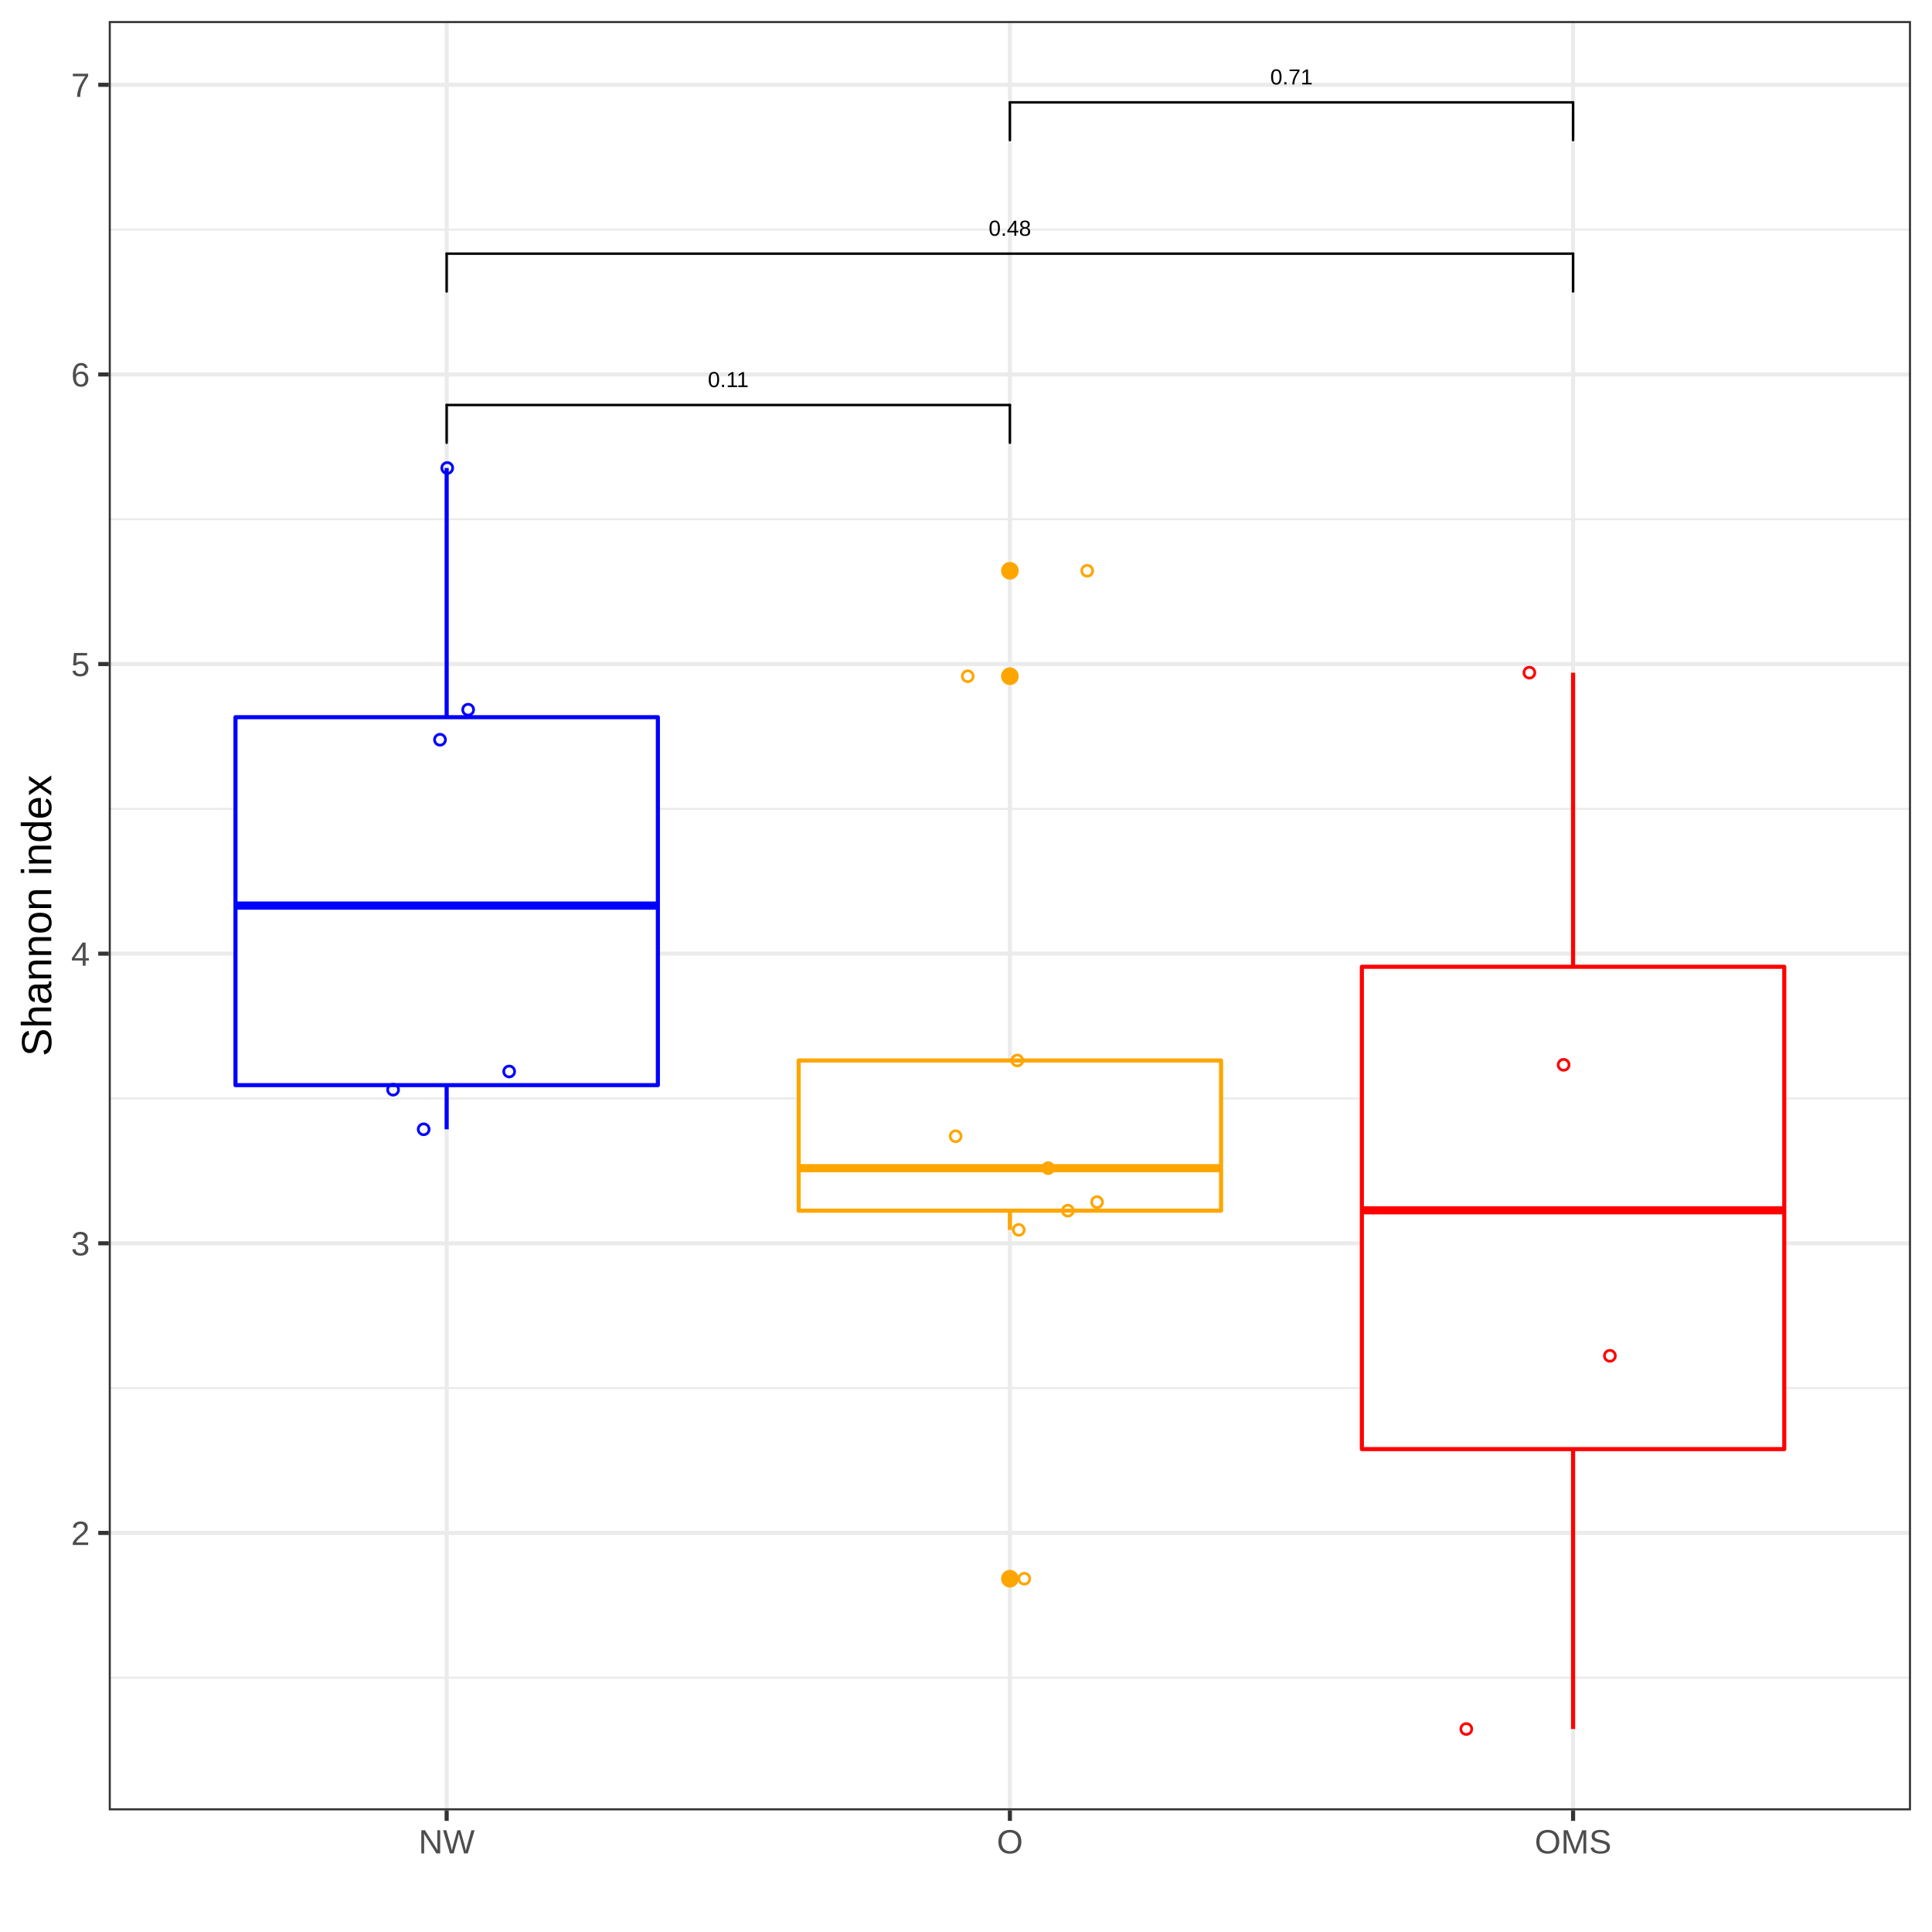
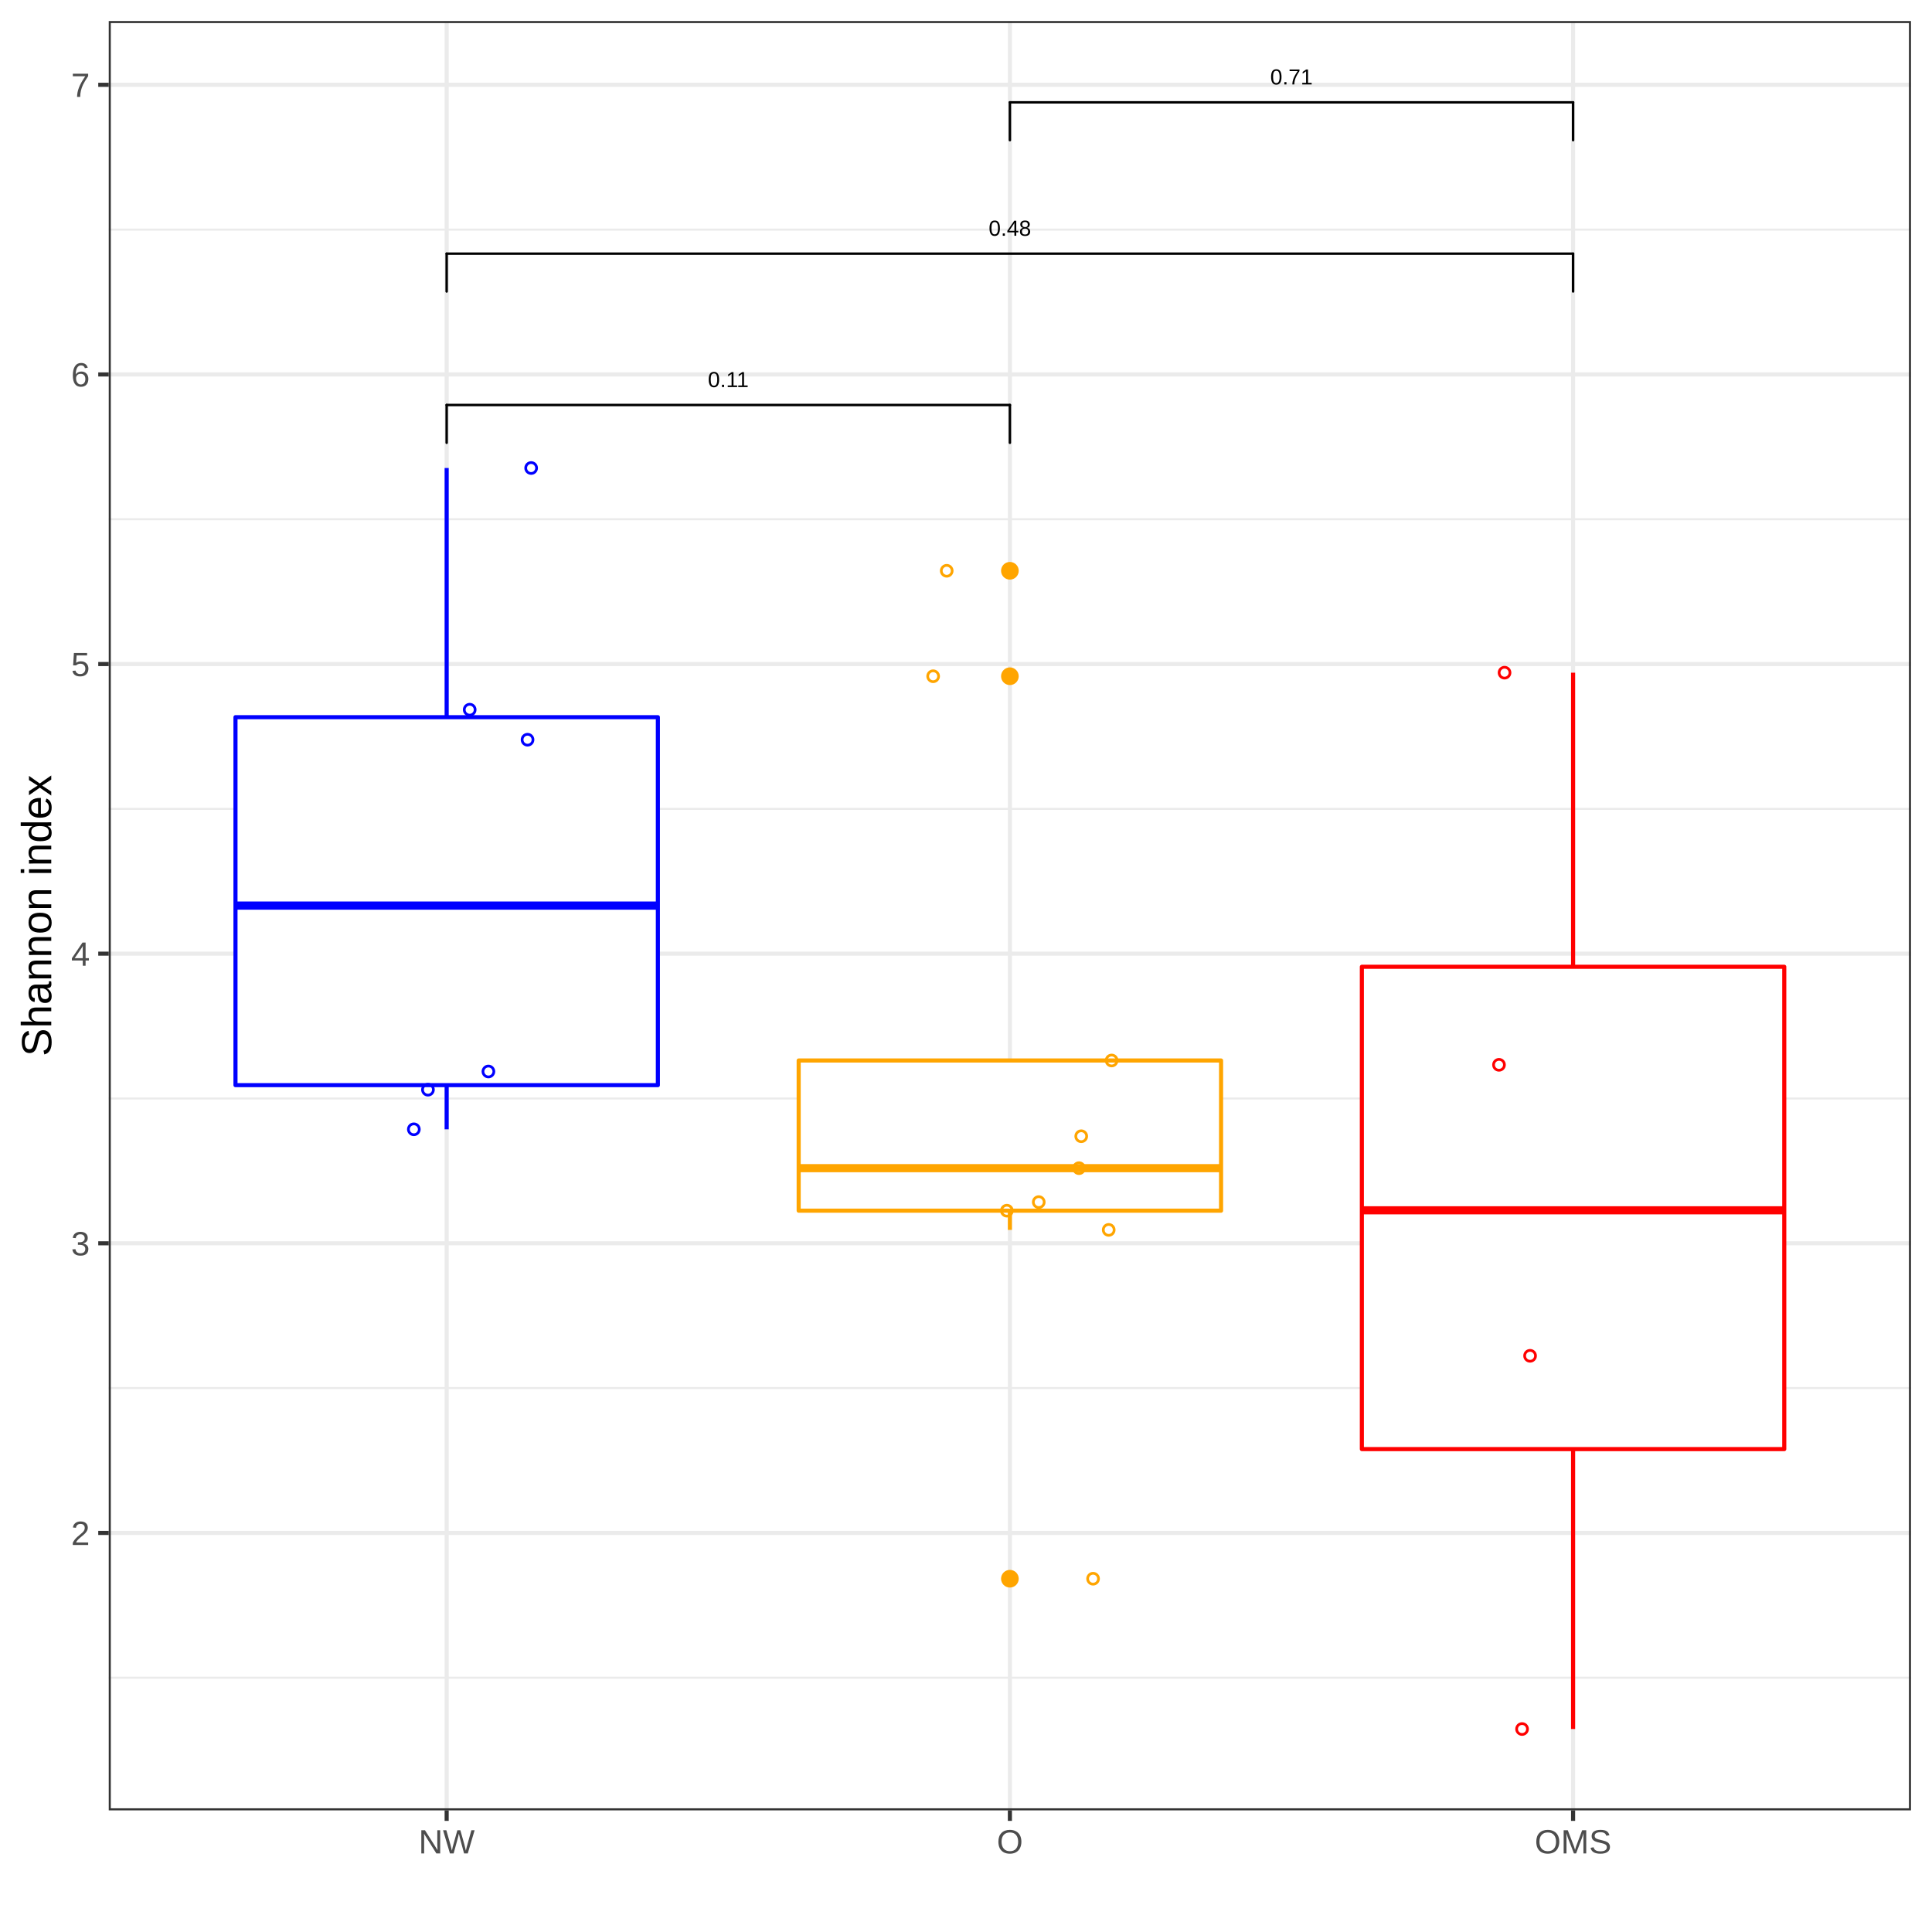
<svg xmlns="http://www.w3.org/2000/svg" class="svglite" width="504.00pt" height="504.00pt" viewBox="0 0 504.00 504.00">
  <defs>
    <style type="text/css">
    .svglite line, .svglite polyline, .svglite polygon, .svglite path, .svglite rect, .svglite circle {
      fill: none;
      stroke: #000000;
      stroke-linecap: round;
      stroke-linejoin: round;
      stroke-miterlimit: 10.00;
    }
  </style>
  </defs>
  <rect width="100%" height="100%" style="stroke: none; fill: #FFFFFF;" />
  <defs>
    <clipPath id="cpMC4wMHw1MDQuMDB8MC4wMHw1MDQuMDA=">
      <rect x="0.00" y="0.00" width="504.00" height="504.00" />
    </clipPath>
  </defs>
  <g clip-path="url(#cpMC4wMHw1MDQuMDB8MC4wMHw1MDQuMDA=)">
    <rect x="0.00" y="0.00" width="504.00" height="504.00" style="stroke-width: 1.07; stroke: #FFFFFF; fill: #FFFFFF;" />
  </g>
  <defs>
    <clipPath id="cpMjguMzd8NDk4LjUyfDUuNDh8NDcyLjI3">
      <rect x="28.37" y="5.48" width="470.15" height="466.79" />
    </clipPath>
  </defs>
  <g clip-path="url(#cpMjguMzd8NDk4LjUyfDUuNDh8NDcyLjI3)">
    <rect x="28.37" y="5.48" width="470.15" height="466.79" style="stroke-width: 1.07; stroke: none; fill: #FFFFFF;" />
    <polyline points="28.37,437.67 498.52,437.67 " style="stroke-width: 0.53; stroke: #EBEBEB; stroke-linecap: butt;" />
    <polyline points="28.37,362.11 498.52,362.11 " style="stroke-width: 0.53; stroke: #EBEBEB; stroke-linecap: butt;" />
    <polyline points="28.37,286.56 498.52,286.56 " style="stroke-width: 0.53; stroke: #EBEBEB; stroke-linecap: butt;" />
    <polyline points="28.37,211.01 498.52,211.01 " style="stroke-width: 0.53; stroke: #EBEBEB; stroke-linecap: butt;" />
    <polyline points="28.37,135.45 498.52,135.45 " style="stroke-width: 0.53; stroke: #EBEBEB; stroke-linecap: butt;" />
    <polyline points="28.37,59.90 498.52,59.90 " style="stroke-width: 0.53; stroke: #EBEBEB; stroke-linecap: butt;" />
    <polyline points="28.37,399.89 498.52,399.89 " style="stroke-width: 1.07; stroke: #EBEBEB; stroke-linecap: butt;" />
    <polyline points="28.37,324.34 498.52,324.34 " style="stroke-width: 1.07; stroke: #EBEBEB; stroke-linecap: butt;" />
    <polyline points="28.37,248.78 498.52,248.78 " style="stroke-width: 1.07; stroke: #EBEBEB; stroke-linecap: butt;" />
    <polyline points="28.37,173.23 498.52,173.23 " style="stroke-width: 1.07; stroke: #EBEBEB; stroke-linecap: butt;" />
    <polyline points="28.37,97.68 498.52,97.68 " style="stroke-width: 1.07; stroke: #EBEBEB; stroke-linecap: butt;" />
    <polyline points="28.37,22.12 498.52,22.12 " style="stroke-width: 1.07; stroke: #EBEBEB; stroke-linecap: butt;" />
    <polyline points="116.52,472.27 116.52,5.48 " style="stroke-width: 1.07; stroke: #EBEBEB; stroke-linecap: butt;" />
    <polyline points="263.45,472.27 263.45,5.48 " style="stroke-width: 1.07; stroke: #EBEBEB; stroke-linecap: butt;" />
    <polyline points="410.37,472.27 410.37,5.48 " style="stroke-width: 1.07; stroke: #EBEBEB; stroke-linecap: butt;" />
    <line x1="116.52" y1="187.09" x2="116.52" y2="122.09" style="stroke-width: 1.07; stroke: #0000FF; stroke-linecap: butt;" />
    <line x1="116.52" y1="283.08" x2="116.52" y2="294.60" style="stroke-width: 1.07; stroke: #0000FF; stroke-linecap: butt;" />
    <polygon points="61.43,187.09 61.43,283.08 171.62,283.08 171.62,187.09 61.43,187.09 " style="stroke-width: 1.07; stroke: #0000FF; fill: #FFFFFF;" />
    <line x1="61.43" y1="236.24" x2="171.62" y2="236.24" style="stroke-width: 2.13; stroke: #0000FF; stroke-linecap: butt;" />
    <circle cx="263.45" cy="411.84" r="1.95" style="stroke-width: 0.71; stroke: #FFA500; fill: #FFA500;" />
    <circle cx="263.45" cy="176.41" r="1.95" style="stroke-width: 0.71; stroke: #FFA500; fill: #FFA500;" />
    <circle cx="263.45" cy="148.90" r="1.95" style="stroke-width: 0.71; stroke: #FFA500; fill: #FFA500;" />
    <line x1="263.45" y1="276.65" x2="263.45" y2="276.65" style="stroke-width: 1.07; stroke: #FFA500; stroke-linecap: butt;" />
    <line x1="263.45" y1="315.83" x2="263.45" y2="320.84" style="stroke-width: 1.07; stroke: #FFA500; stroke-linecap: butt;" />
    <polygon points="208.35,276.65 208.35,315.83 318.54,315.83 318.54,276.65 208.35,276.65 " style="stroke-width: 1.07; stroke: #FFA500; fill: #FFFFFF;" />
    <line x1="208.35" y1="304.74" x2="318.54" y2="304.74" style="stroke-width: 2.13; stroke: #FFA500; stroke-linecap: butt;" />
    <line x1="410.37" y1="252.20" x2="410.37" y2="175.48" style="stroke-width: 1.07; stroke: #FF0000; stroke-linecap: butt;" />
    <line x1="410.37" y1="378.03" x2="410.37" y2="451.05" style="stroke-width: 1.07; stroke: #FF0000; stroke-linecap: butt;" />
    <polygon points="355.27,252.20 355.27,378.03 465.46,378.03 465.46,252.20 355.27,252.20 " style="stroke-width: 1.07; stroke: #FF0000; fill: #FFFFFF;" />
    <line x1="355.27" y1="315.73" x2="465.46" y2="315.73" style="stroke-width: 2.13; stroke: #FF0000; stroke-linecap: butt;" />
-     <circle cx="116.67" cy="122.09" r="1.42" style="stroke-width: 0.71; stroke: #0000FF;" />
-     <circle cx="110.52" cy="294.60" r="1.42" style="stroke-width: 0.71; stroke: #0000FF;" />
-     <circle cx="122.13" cy="185.14" r="1.42" style="stroke-width: 0.71; stroke: #0000FF;" />
-     <circle cx="102.55" cy="284.27" r="1.42" style="stroke-width: 0.71; stroke: #0000FF;" />
-     <circle cx="132.83" cy="279.52" r="1.42" style="stroke-width: 0.71; stroke: #0000FF;" />
-     <circle cx="114.78" cy="192.97" r="1.42" style="stroke-width: 0.71; stroke: #0000FF;" />
-     <circle cx="273.45" cy="304.74" r="1.42" style="stroke-width: 0.71; stroke: #FFA500;" />
-     <circle cx="267.21" cy="411.84" r="1.42" style="stroke-width: 0.71; stroke: #FFA500;" />
-     <circle cx="252.45" cy="176.41" r="1.42" style="stroke-width: 0.71; stroke: #FFA500;" />
-     <circle cx="283.62" cy="148.90" r="1.42" style="stroke-width: 0.71; stroke: #FFA500;" />
-     <circle cx="286.19" cy="313.59" r="1.42" style="stroke-width: 0.71; stroke: #FFA500;" />
-     <circle cx="278.58" cy="315.83" r="1.42" style="stroke-width: 0.71; stroke: #FFA500;" />
-     <circle cx="265.38" cy="276.65" r="1.42" style="stroke-width: 0.71; stroke: #FFA500;" />
-     <circle cx="249.29" cy="296.41" r="1.42" style="stroke-width: 0.71; stroke: #FFA500;" />
-     <circle cx="265.76" cy="320.84" r="1.42" style="stroke-width: 0.71; stroke: #FFA500;" />
-     <circle cx="419.97" cy="353.69" r="1.42" style="stroke-width: 0.71; stroke: #FF0000;" />
-     <circle cx="382.51" cy="451.05" r="1.42" style="stroke-width: 0.71; stroke: #FF0000;" />
-     <circle cx="398.97" cy="175.48" r="1.42" style="stroke-width: 0.71; stroke: #FF0000;" />
-     <circle cx="407.90" cy="277.78" r="1.42" style="stroke-width: 0.71; stroke: #FF0000;" />
+     <circle cx="138.56" cy="122.09" r="1.42" style="stroke-width: 0.71; stroke: #0000FF;" />
+     <circle cx="107.96" cy="294.60" r="1.42" style="stroke-width: 0.71; stroke: #0000FF;" />
+     <circle cx="122.53" cy="185.14" r="1.42" style="stroke-width: 0.71; stroke: #0000FF;" />
+     <circle cx="111.64" cy="284.27" r="1.42" style="stroke-width: 0.71; stroke: #0000FF;" />
+     <circle cx="127.41" cy="279.52" r="1.42" style="stroke-width: 0.71; stroke: #0000FF;" />
+     <circle cx="137.62" cy="192.97" r="1.42" style="stroke-width: 0.71; stroke: #0000FF;" />
+     <circle cx="281.48" cy="304.74" r="1.42" style="stroke-width: 0.71; stroke: #FFA500;" />
+     <circle cx="285.15" cy="411.84" r="1.42" style="stroke-width: 0.71; stroke: #FFA500;" />
+     <circle cx="243.43" cy="176.41" r="1.42" style="stroke-width: 0.71; stroke: #FFA500;" />
+     <circle cx="246.97" cy="148.90" r="1.42" style="stroke-width: 0.71; stroke: #FFA500;" />
+     <circle cx="270.98" cy="313.59" r="1.42" style="stroke-width: 0.71; stroke: #FFA500;" />
+     <circle cx="262.66" cy="315.83" r="1.42" style="stroke-width: 0.71; stroke: #FFA500;" />
+     <circle cx="289.99" cy="276.65" r="1.42" style="stroke-width: 0.71; stroke: #FFA500;" />
+     <circle cx="282.06" cy="296.41" r="1.42" style="stroke-width: 0.71; stroke: #FFA500;" />
+     <circle cx="289.23" cy="320.84" r="1.42" style="stroke-width: 0.71; stroke: #FFA500;" />
+     <circle cx="399.15" cy="353.69" r="1.42" style="stroke-width: 0.71; stroke: #FF0000;" />
+     <circle cx="397.06" cy="451.05" r="1.42" style="stroke-width: 0.71; stroke: #FF0000;" />
+     <circle cx="392.49" cy="175.48" r="1.42" style="stroke-width: 0.71; stroke: #FF0000;" />
+     <circle cx="391.04" cy="277.78" r="1.42" style="stroke-width: 0.71; stroke: #FF0000;" />
    <text x="189.99" y="100.98" text-anchor="middle" style="font-size: 5.69px; font-family: Arial;" textLength="11.06px" lengthAdjust="spacingAndGlyphs">0.11</text>
    <line x1="116.52" y1="115.51" x2="116.52" y2="105.65" style="stroke-width: 0.64;" />
    <line x1="116.52" y1="105.65" x2="263.45" y2="105.65" style="stroke-width: 0.64;" />
    <line x1="263.45" y1="105.65" x2="263.45" y2="115.51" style="stroke-width: 0.64;" />
    <text x="263.45" y="61.50" text-anchor="middle" style="font-size: 5.69px; font-family: Arial;" textLength="11.06px" lengthAdjust="spacingAndGlyphs">0.48</text>
    <line x1="116.52" y1="76.04" x2="116.52" y2="66.17" style="stroke-width: 0.64;" />
    <line x1="116.52" y1="66.17" x2="410.37" y2="66.17" style="stroke-width: 0.64;" />
    <line x1="410.37" y1="66.17" x2="410.37" y2="76.04" style="stroke-width: 0.64;" />
    <text x="336.91" y="22.03" text-anchor="middle" style="font-size: 5.69px; font-family: Arial;" textLength="11.06px" lengthAdjust="spacingAndGlyphs">0.71</text>
    <line x1="263.45" y1="36.57" x2="263.45" y2="26.70" style="stroke-width: 0.64;" />
    <line x1="263.45" y1="26.70" x2="410.37" y2="26.70" style="stroke-width: 0.64;" />
    <line x1="410.37" y1="26.70" x2="410.37" y2="36.57" style="stroke-width: 0.64;" />
    <rect x="28.37" y="5.48" width="470.15" height="466.79" style="stroke-width: 1.07; stroke: #333333;" />
  </g>
  <g clip-path="url(#cpMC4wMHw1MDQuMDB8MC4wMHw1MDQuMDA=)">
    <text x="23.44" y="403.04" text-anchor="end" style="font-size: 8.80px; fill: #4D4D4D; font-family: Arial;" textLength="4.90px" lengthAdjust="spacingAndGlyphs">2</text>
    <text x="23.44" y="327.49" text-anchor="end" style="font-size: 8.80px; fill: #4D4D4D; font-family: Arial;" textLength="4.90px" lengthAdjust="spacingAndGlyphs">3</text>
    <text x="23.44" y="251.94" text-anchor="end" style="font-size: 8.80px; fill: #4D4D4D; font-family: Arial;" textLength="4.90px" lengthAdjust="spacingAndGlyphs">4</text>
    <text x="23.44" y="176.38" text-anchor="end" style="font-size: 8.80px; fill: #4D4D4D; font-family: Arial;" textLength="4.90px" lengthAdjust="spacingAndGlyphs">5</text>
    <text x="23.44" y="100.83" text-anchor="end" style="font-size: 8.80px; fill: #4D4D4D; font-family: Arial;" textLength="4.90px" lengthAdjust="spacingAndGlyphs">6</text>
    <text x="23.44" y="25.28" text-anchor="end" style="font-size: 8.80px; fill: #4D4D4D; font-family: Arial;" textLength="4.90px" lengthAdjust="spacingAndGlyphs">7</text>
    <polyline points="25.63,399.89 28.37,399.89 " style="stroke-width: 1.07; stroke: #333333; stroke-linecap: butt;" />
    <polyline points="25.63,324.34 28.37,324.34 " style="stroke-width: 1.07; stroke: #333333; stroke-linecap: butt;" />
    <polyline points="25.63,248.78 28.37,248.78 " style="stroke-width: 1.07; stroke: #333333; stroke-linecap: butt;" />
    <polyline points="25.63,173.23 28.37,173.23 " style="stroke-width: 1.07; stroke: #333333; stroke-linecap: butt;" />
    <polyline points="25.63,97.68 28.37,97.68 " style="stroke-width: 1.07; stroke: #333333; stroke-linecap: butt;" />
    <polyline points="25.63,22.12 28.37,22.12 " style="stroke-width: 1.07; stroke: #333333; stroke-linecap: butt;" />
    <polyline points="116.52,475.01 116.52,472.27 " style="stroke-width: 1.07; stroke: #333333; stroke-linecap: butt;" />
    <polyline points="263.45,475.01 263.45,472.27 " style="stroke-width: 1.07; stroke: #333333; stroke-linecap: butt;" />
    <polyline points="410.37,475.01 410.37,472.27 " style="stroke-width: 1.07; stroke: #333333; stroke-linecap: butt;" />
    <text x="116.52" y="483.50" text-anchor="middle" style="font-size: 8.80px; fill: #4D4D4D; font-family: Arial;" textLength="14.65px" lengthAdjust="spacingAndGlyphs">NW</text>
    <text x="263.45" y="483.50" text-anchor="middle" style="font-size: 8.80px; fill: #4D4D4D; font-family: Arial;" textLength="6.84px" lengthAdjust="spacingAndGlyphs">O</text>
    <text x="410.37" y="483.50" text-anchor="middle" style="font-size: 8.80px; fill: #4D4D4D; font-family: Arial;" textLength="20.04px" lengthAdjust="spacingAndGlyphs">OMS</text>
    <text transform="translate(13.37,238.87) rotate(-90)" text-anchor="middle" style="font-size: 11.00px; font-family: Arial;" textLength="73.41px" lengthAdjust="spacingAndGlyphs">Shannon index</text>
  </g>
</svg>
